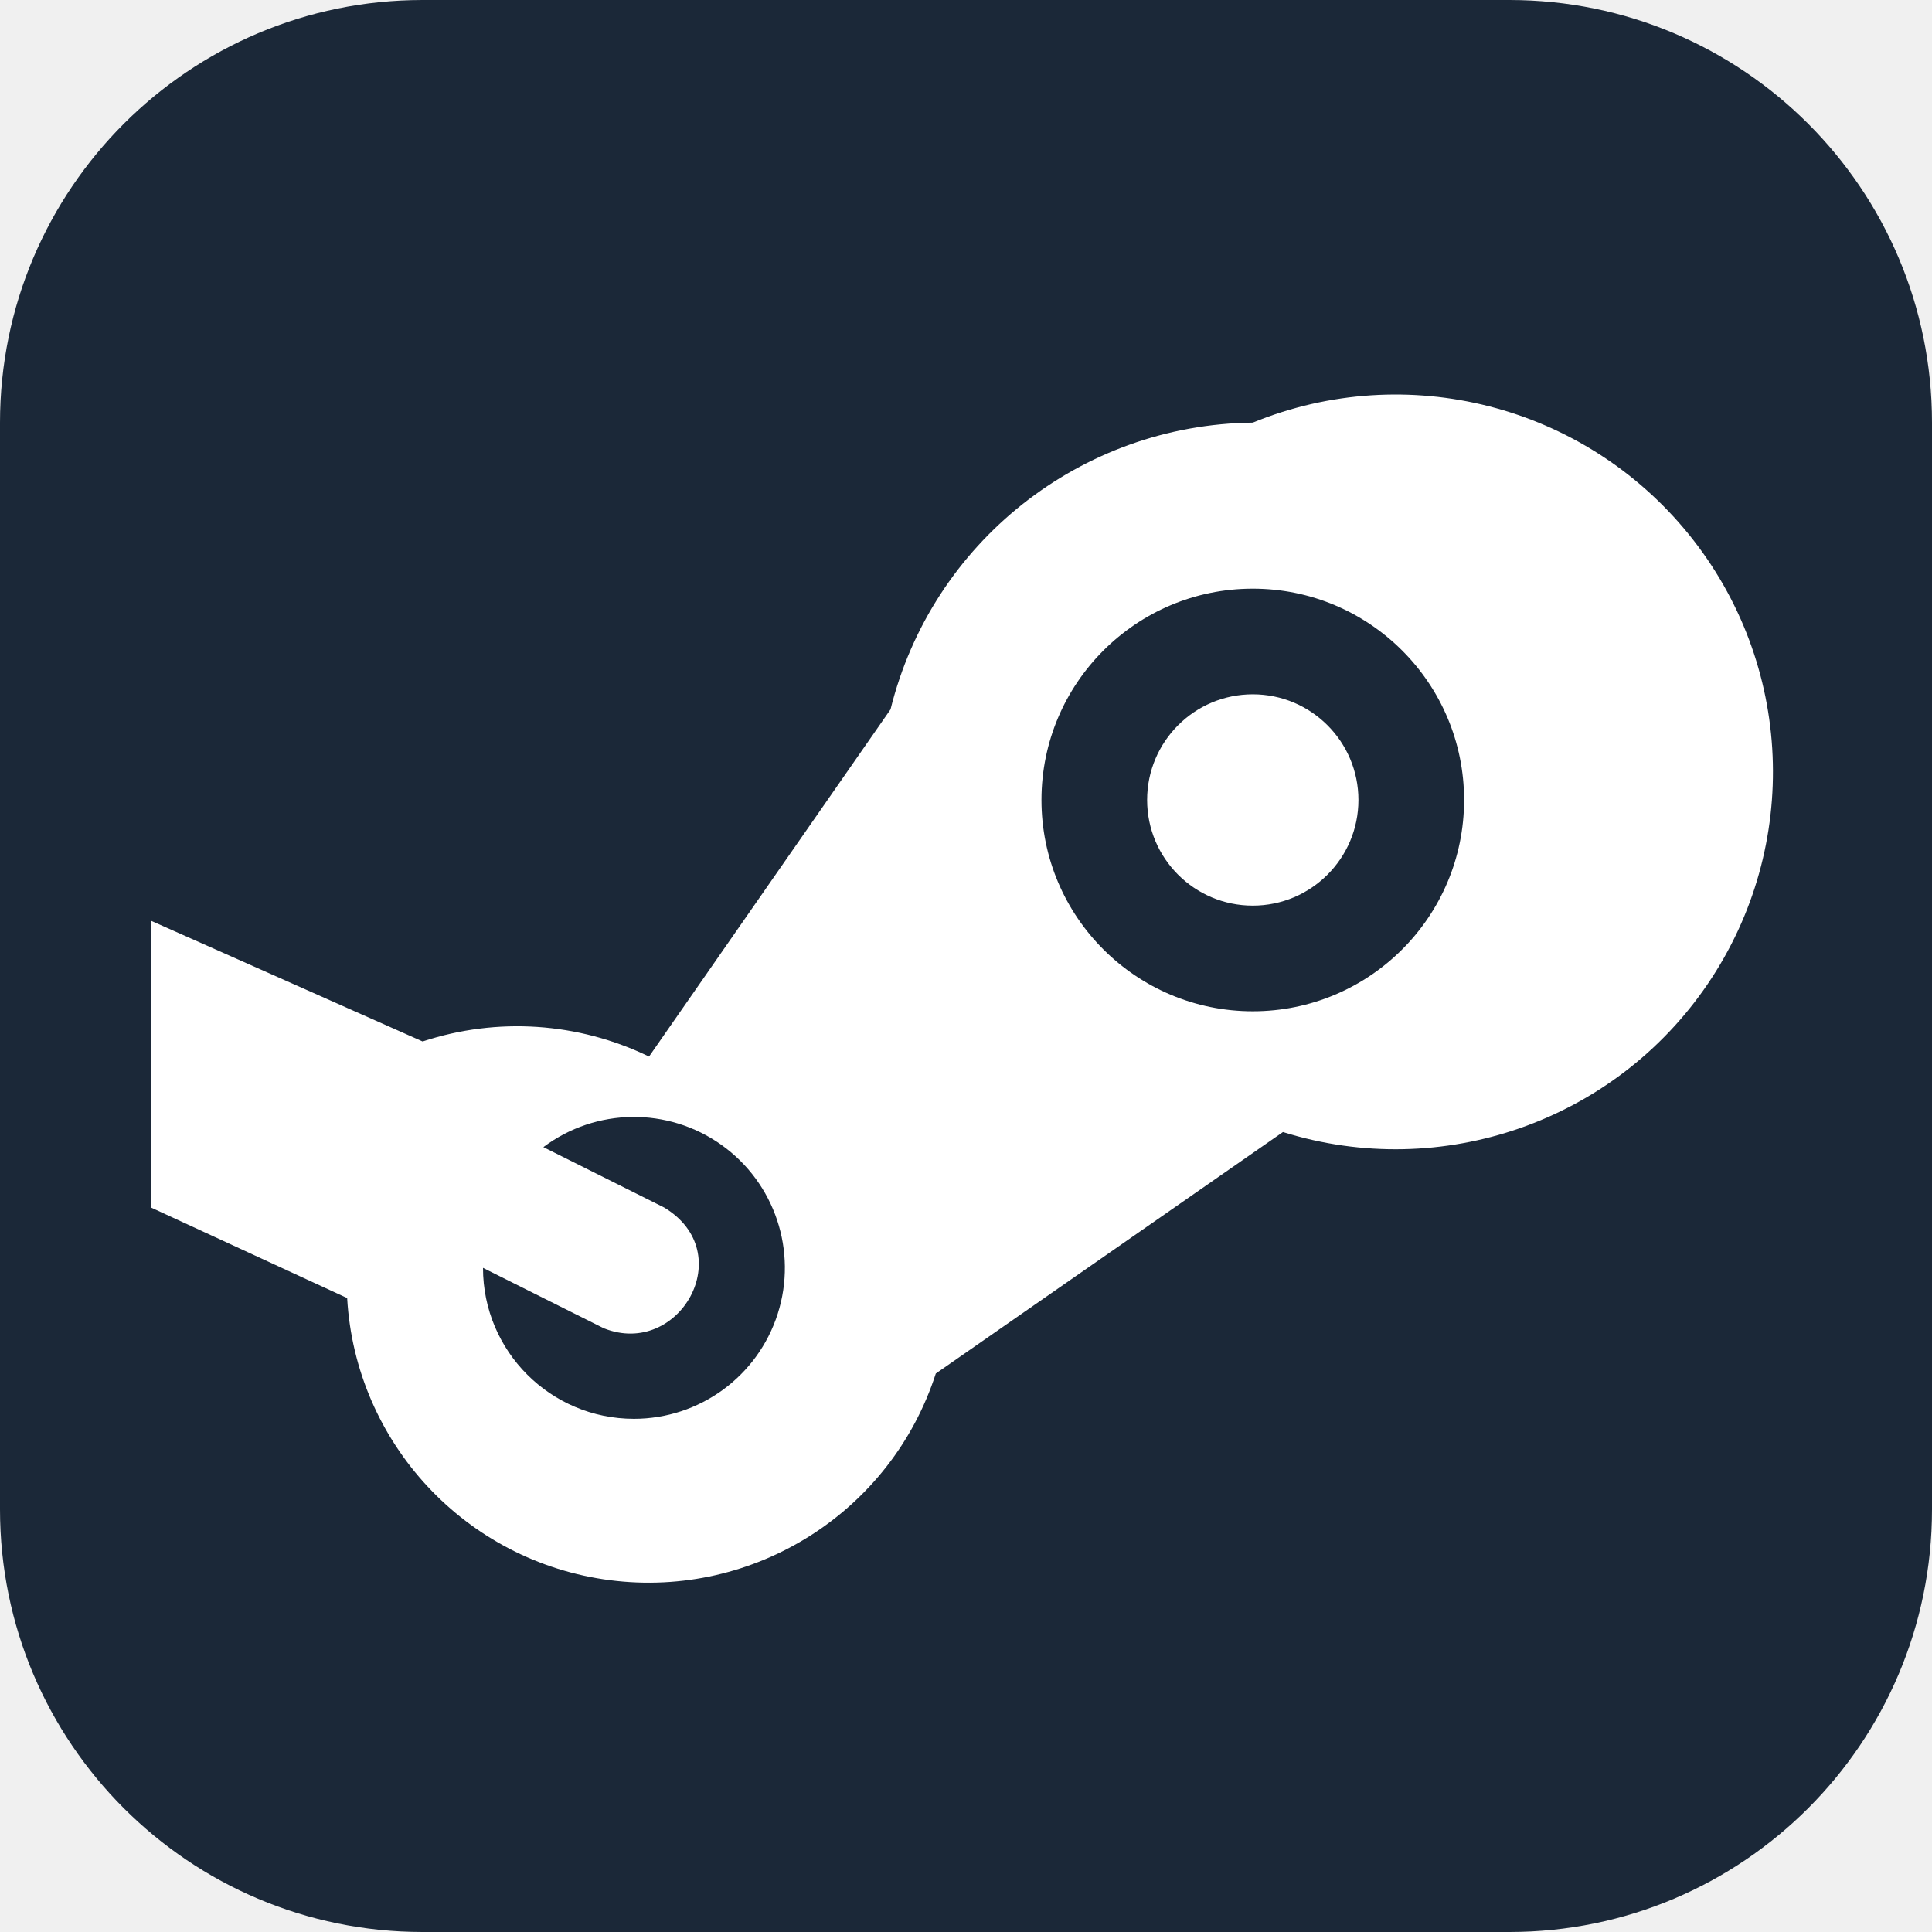
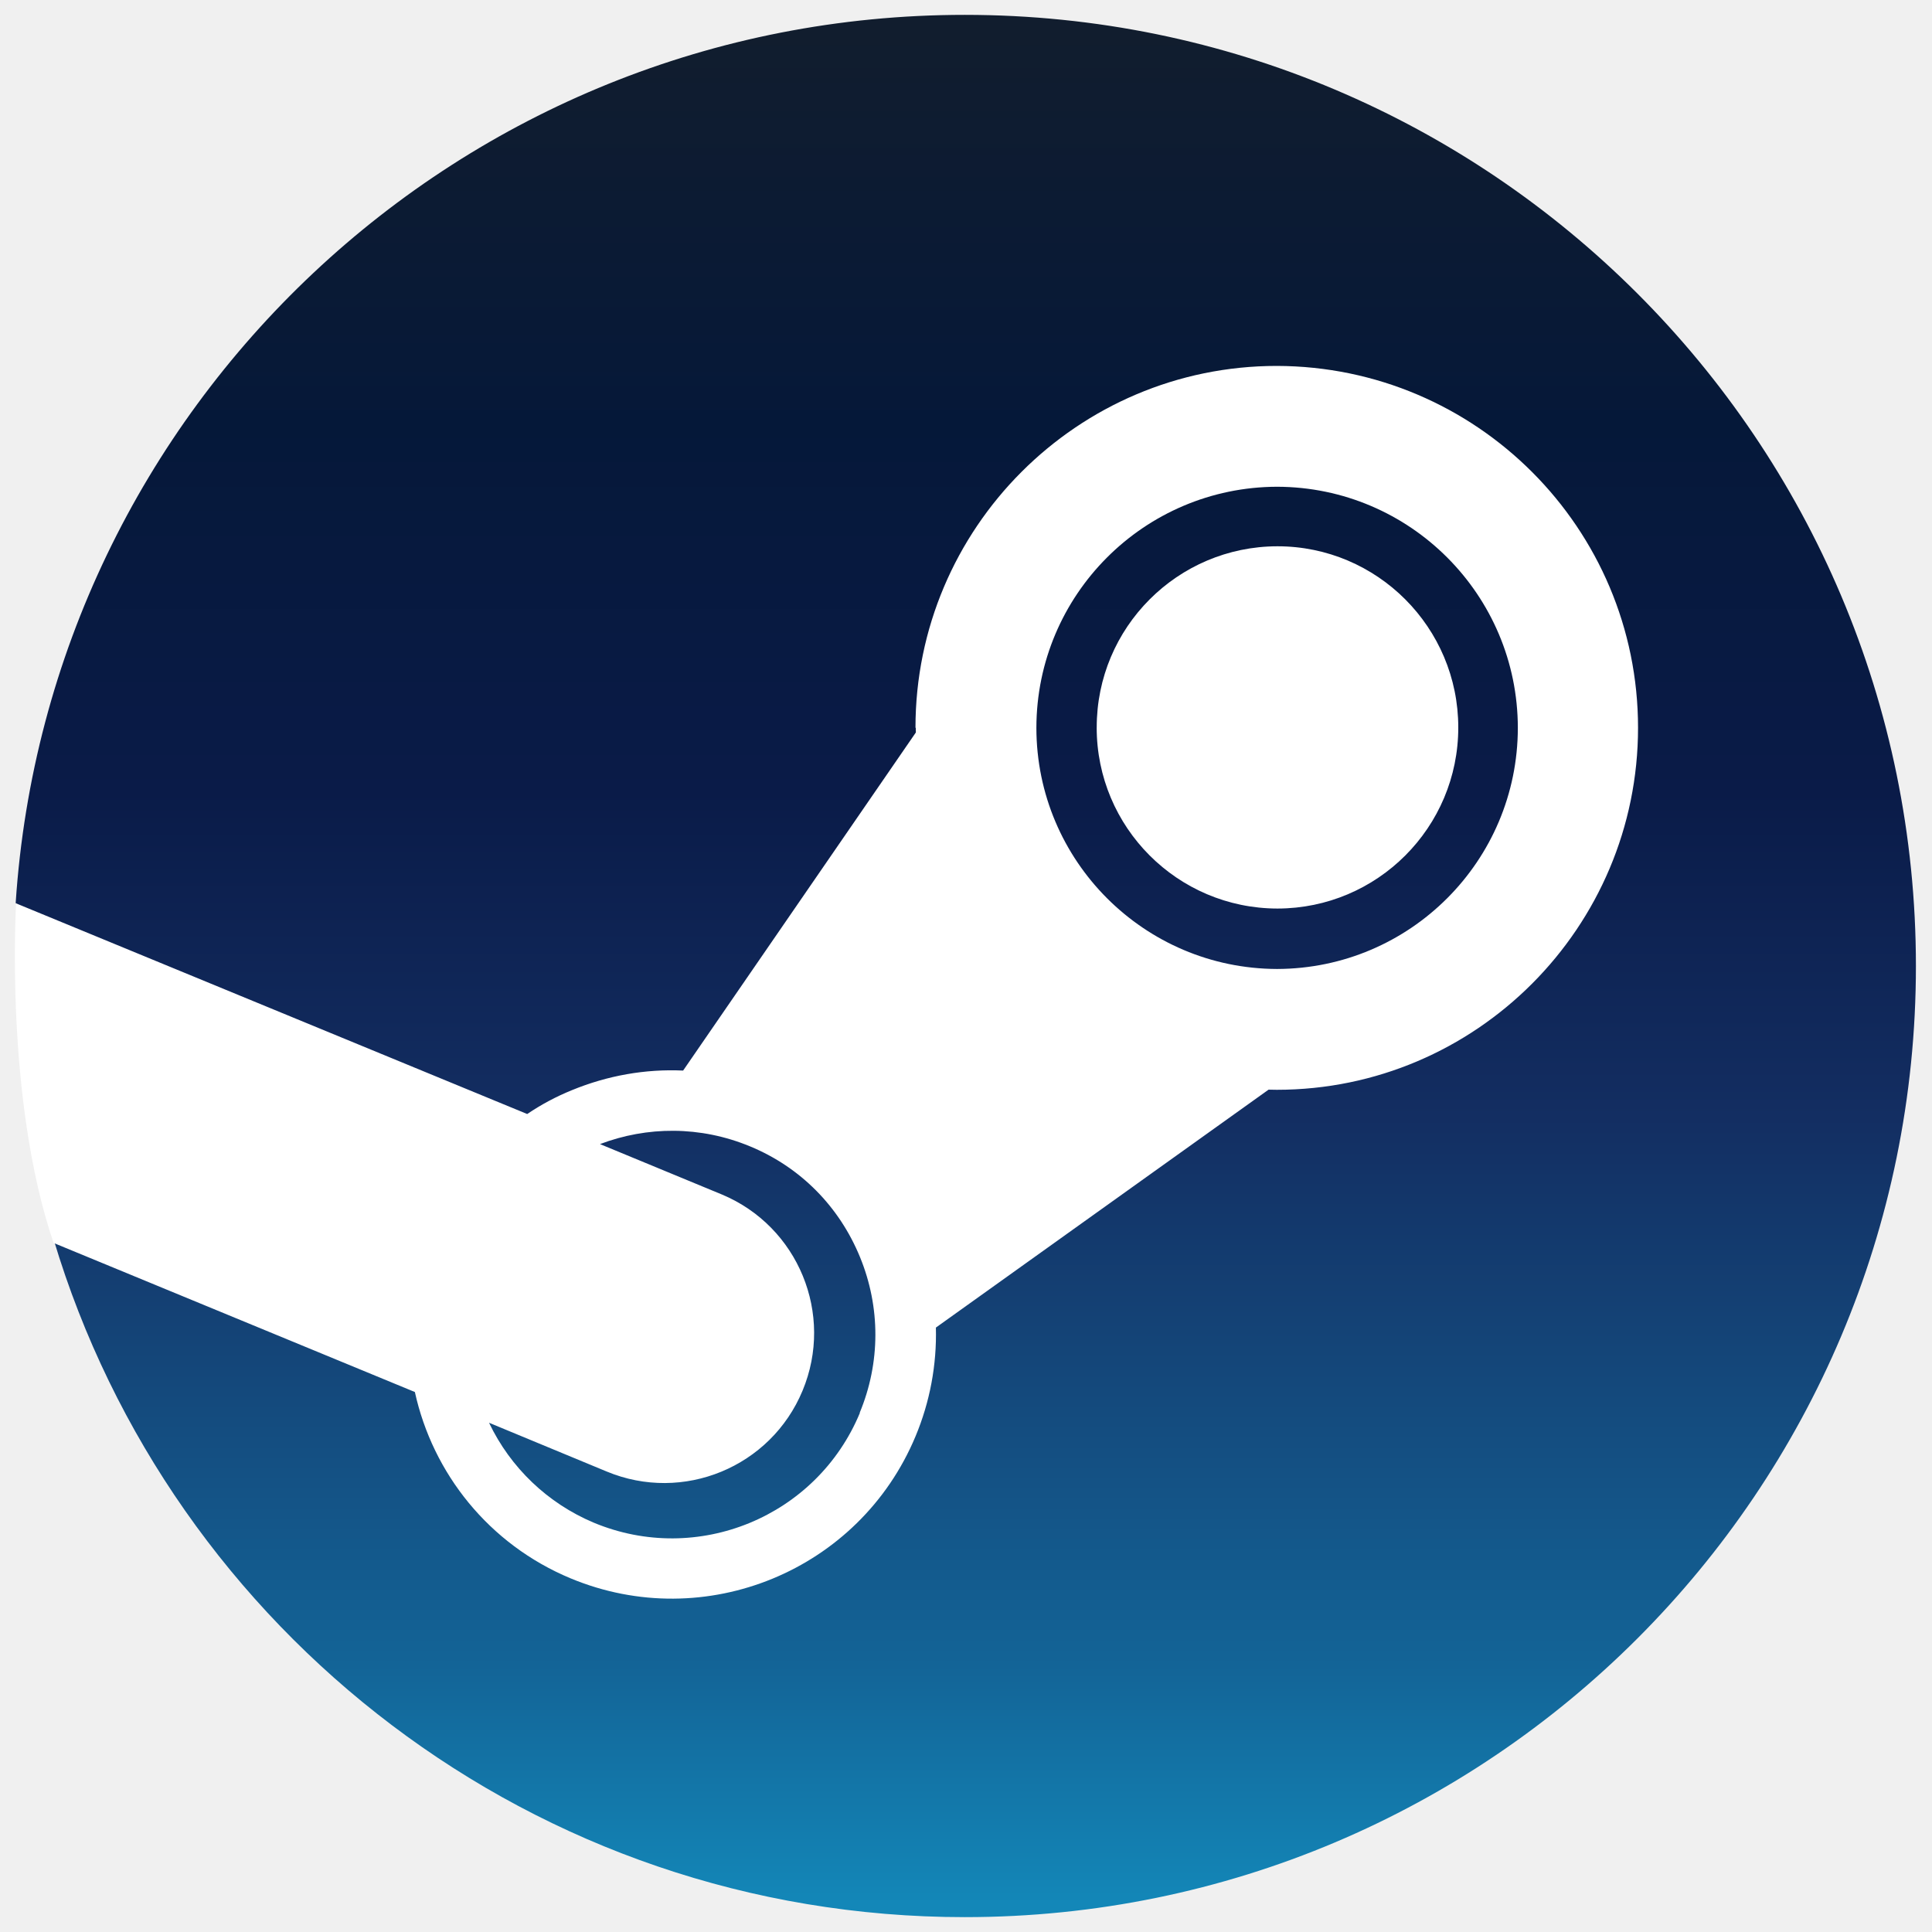
- <svg xmlns="http://www.w3.org/2000/svg" width="128" height="128" viewBox="0 0 128 128">
-   <rect width="128" height="128" rx="28" fill="#1b2838" />
-   <path fill="#fff" d="M83 28a25 25 0 0 0-24 19L43 70a20 20 0 0 0-15-1L10 61v19l13 6a20 20 0 0 0 39 5l23-16a25 25 0 1 0-2-47ZM42 94a10 10 0 0 1-10-10l8 4c5 2 9-5 4-8l-8-4a10 10 0 1 1 6 18Zm41-27a14 14 0 1 1 0-28 14 14 0 0 1 0 28Zm0-7a7 7 0 1 0 0-14 7 7 0 0 0 0 14Z" />
+ <svg xmlns="http://www.w3.org/2000/svg" xmlns:xlink="http://www.w3.org/1999/xlink" viewBox="0 0 65 65" fill="#fff">
+   <use xlink:href="#B" x=".5" y=".5" />
+   <defs>
+     <linearGradient id="A" x2="50%" x1="50%" y2="100%" y1="0%">
+       <stop stop-color="#111d2e" offset="0%" />
+       <stop stop-color="#051839" offset="21.2%" />
+       <stop stop-color="#0a1b48" offset="40.7%" />
+       <stop stop-color="#132e62" offset="58.1%" />
+       <stop stop-color="#144b7e" offset="73.8%" />
+       <stop stop-color="#136497" offset="87.3%" />
+       <stop stop-color="#1387b8" offset="100%" />
+     </linearGradient>
+   </defs>
+   <symbol id="B">
+     <g>
+       <path d="M1.305 41.202C5.259 54.386 17.488 64 31.959 64c17.673 0 32-14.327 32-32s-14.327-32-32-32C15.001 0 1.124 13.193.028 29.874c2.074 3.477 2.879 5.628 1.275 11.328z" fill="url(#A)" />
+       <path d="M30.31 23.985l.003.158-7.83 11.375c-1.268-.058-2.54.165-3.748.662a8.14 8.14 0 0 0-1.498.8L.042 29.893s-.398 6.546 1.26 11.424l12.156 5.016c.6 2.728 2.48 5.12 5.242 6.27a8.88 8.88 0 0 0 11.603-4.782 8.89 8.89 0 0 0 .684-3.656L42.18 36.16l.275.005c6.705 0 12.155-5.466 12.155-12.18s-5.44-12.16-12.155-12.174c-6.702 0-12.155 5.46-12.155 12.174zm-1.88 23.05c-1.454 3.5-5.466 5.147-8.953 3.694a6.84 6.84 0 0 1-3.524-3.362l3.957 1.64a5.04 5.04 0 0 0 6.591-2.719 5.05 5.05 0 0 0-2.715-6.601l-4.1-1.695c1.578-.6 3.372-.62 5.05.077 1.7.703 3 2.027 3.696 3.72s.692 3.56-.01 5.246M42.466 32.1a8.12 8.12 0 0 1-8.098-8.113 8.12 8.12 0 0 1 8.098-8.111 8.12 8.12 0 0 1 8.1 8.111 8.12 8.12 0 0 1-8.1 8.113m-6.068-8.126a6.09 6.09 0 0 1 6.08-6.095c3.355 0 6.084 2.73 6.084 6.095a6.09 6.09 0 0 1-6.084 6.093 6.09 6.09 0 0 1-6.081-6.093z" />
+     </g>
+   </symbol>
</svg>
